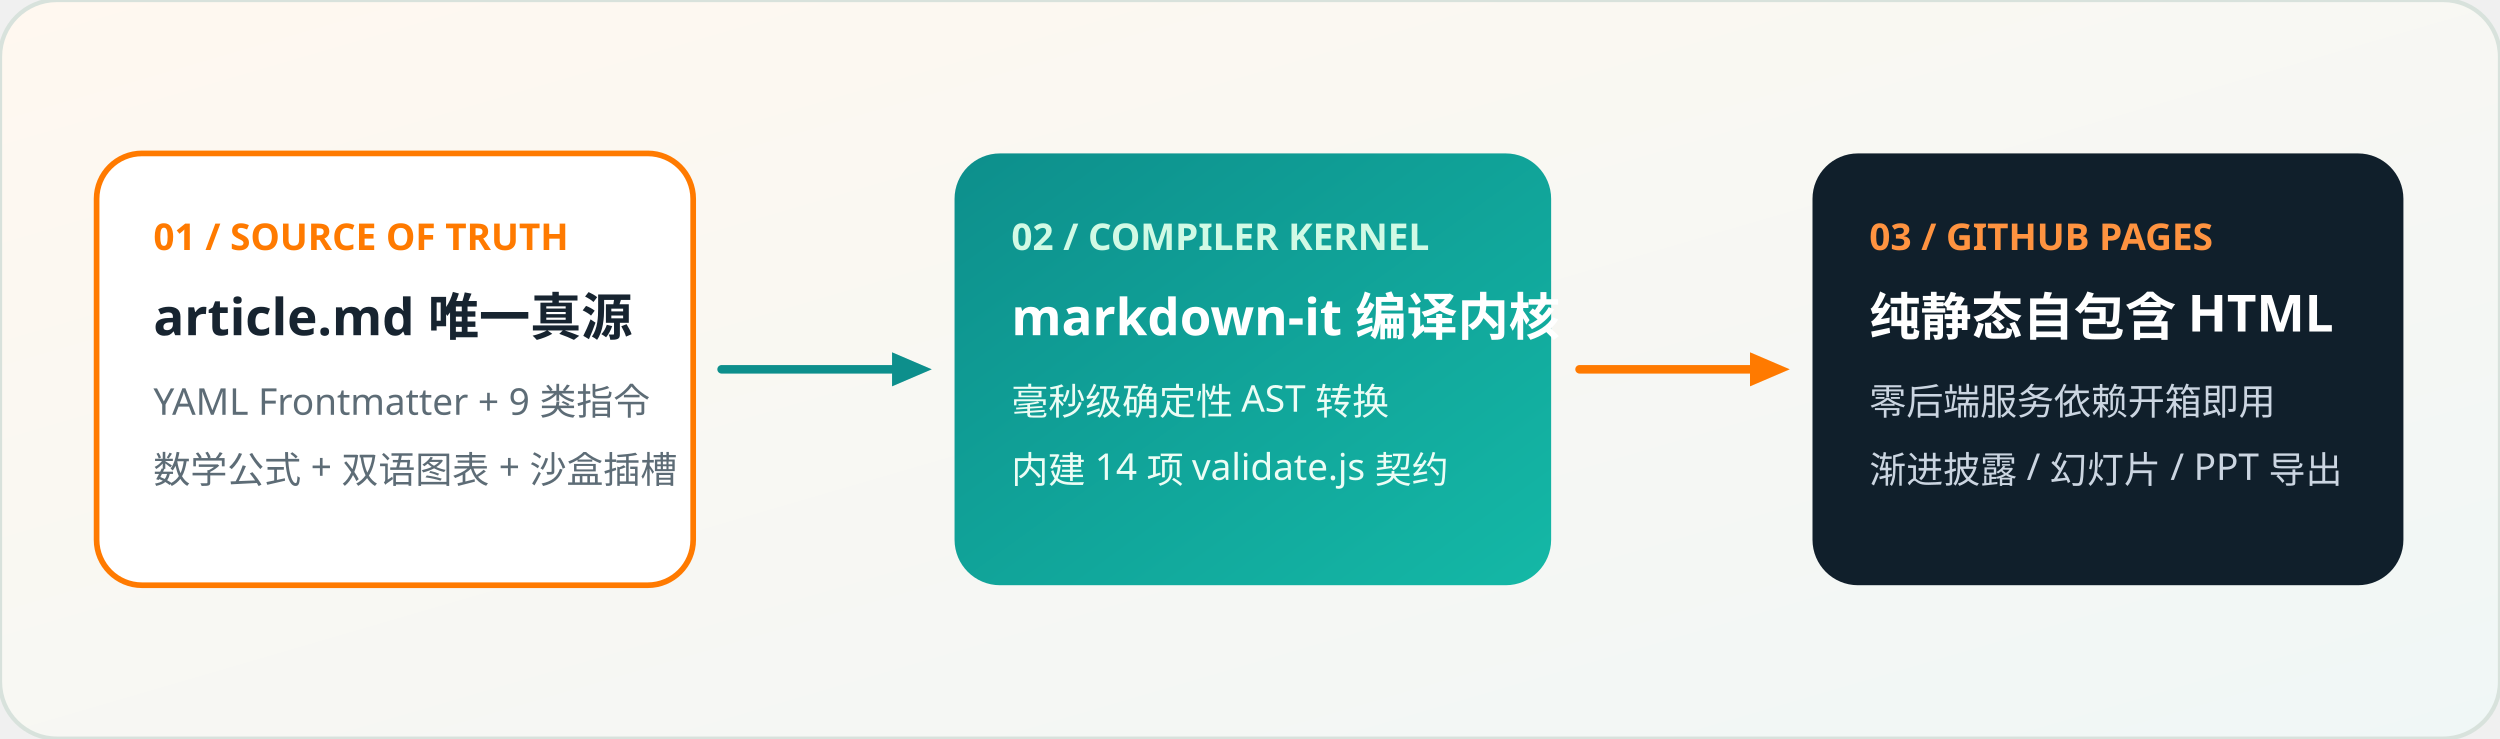
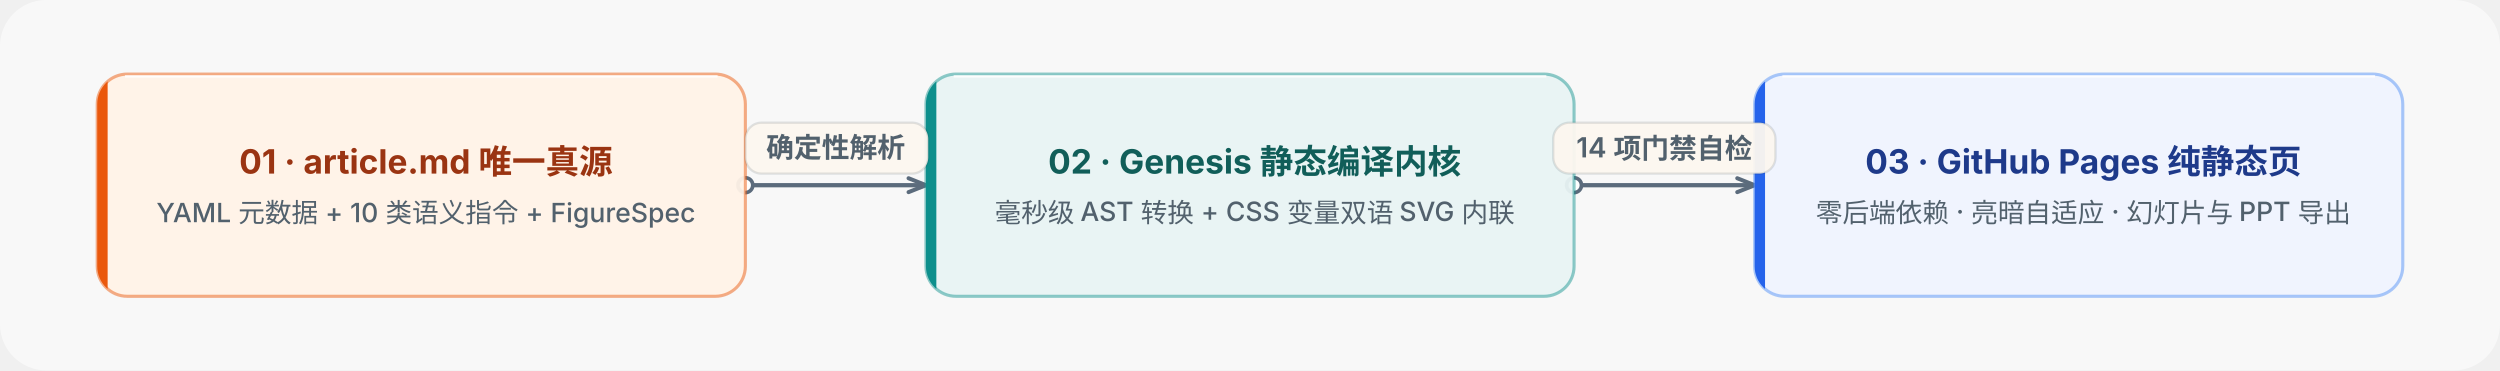
- <svg xmlns="http://www.w3.org/2000/svg" viewBox="0 0 880 260" role="img" aria-label="Genesis 纯静态双模编译管线架构图">
+ <svg xmlns="http://www.w3.org/2000/svg" class="sr-figure-svg" viewBox="0 0 1080 160" role="img" aria-labelledby="genesis-pipeline-zh-title genesis-pipeline-zh-desc">
+   <style>:root{--fig-canvas-bg:#fcf8f2;--fig-group-bg-1:rgba(255,250,244,0.88);--fig-group-bg-2:rgba(244,248,252,0.88);--fig-group-bg-3:rgba(248,245,252,0.88);--fig-group-bg-4:rgba(243,250,248,0.88);--fig-group-border:rgba(23,36,48,0.12);--fig-group-divider:rgba(23,36,48,0.08);--fig-group-header-bg:rgba(23,36,48,0.03);--fig-node-bg:rgba(255,255,255,0.95);--fig-node-border:rgba(23,36,48,0.14);--fig-node-top-glow:rgba(255,255,255,0.9);--fig-text-strong:#172430;--fig-text-muted:#52616d;--fig-text-subtle:#64748b;--fig-edge-stroke:#5b6b7c;--fig-edge-muted:#8292a2;--fig-edge-label-bg:rgba(252,247,240,0.95);--fig-edge-label-border:rgba(23,36,48,0.12);--fig-port-fill:#ffffff;--fig-grid-line:rgba(23,36,48,0.09);--fig-axis-line:rgba(23,36,48,0.24);--fig-quadrant-tint:rgba(13,143,140,0.05);}@media (prefers-color-scheme: dark){:root{--fig-canvas-bg:#121820;--fig-group-bg-1:rgba(25,34,46,0.82);--fig-group-bg-2:rgba(21,30,42,0.82);--fig-group-bg-3:rgba(27,31,46,0.82);--fig-group-bg-4:rgba(20,34,39,0.82);--fig-group-border:rgba(255,255,255,0.11);--fig-group-divider:rgba(255,255,255,0.07);--fig-group-header-bg:rgba(255,255,255,0.03);--fig-node-bg:rgba(28,38,50,0.92);--fig-node-border:rgba(255,255,255,0.14);--fig-node-top-glow:rgba(255,255,255,0.18);--fig-text-strong:#f1f5f9;--fig-text-muted:#cbd5e1;--fig-text-subtle:#94a3b8;--fig-edge-stroke:#94a3b8;--fig-edge-muted:#64748b;--fig-edge-label-bg:rgba(15,21,29,0.94);--fig-edge-label-border:rgba(255,255,255,0.14);--fig-port-fill:#0f172a;--fig-grid-line:rgba(255,255,255,0.08);--fig-axis-line:rgba(255,255,255,0.24);--fig-quadrant-tint:rgba(45,212,191,0.07);--fig-role-accent-fill:rgba(255,122,0,0.15);--fig-role-accent-stroke:rgba(251,146,60,0.52);--fig-role-accent-bar:#fb923c;--fig-role-accent-text:#fed7aa;--fig-role-teal-fill:rgba(20,184,166,0.15);--fig-role-teal-stroke:rgba(45,212,191,0.5);--fig-role-teal-bar:#2dd4bf;--fig-role-teal-text:#99f6e4;--fig-role-blue-fill:rgba(59,130,246,0.15);--fig-role-blue-stroke:rgba(96,165,250,0.48);--fig-role-blue-bar:#60a5fa;--fig-role-blue-text:#bfdbfe;--fig-role-violet-fill:rgba(139,92,246,0.16);--fig-role-violet-stroke:rgba(167,139,250,0.48);--fig-role-violet-bar:#a78bfa;--fig-role-violet-text:#ddd6fe;--fig-role-amber-fill:rgba(245,158,11,0.15);--fig-role-amber-stroke:rgba(251,191,36,0.48);--fig-role-amber-bar:#fbbf24;--fig-role-amber-text:#fde68a;--fig-role-rose-fill:rgba(244,63,94,0.16);--fig-role-rose-stroke:rgba(251,113,133,0.54);--fig-role-rose-bar:#fb7185;--fig-role-rose-text:#fecdd3;--fig-role-slate-fill:rgba(148,163,184,0.12);--fig-role-slate-stroke:rgba(148,163,184,0.38);--fig-role-slate-bar:#94a3b8;--fig-role-slate-text:#e2e8f0;--fig-series-1:#fb923c;--fig-series-2:#2dd4bf;--fig-series-3:#60a5fa;--fig-series-4:#a78bfa;--fig-series-5:#fbbf24;--fig-series-6:#fb7185;}}</style>
  <defs>
-     <linearGradient id="bgGradZh" x1="0%" y1="0%" x2="100%" y2="100%">
-       <stop offset="0%" stop-color="#fff8f0" />
-       <stop offset="100%" stop-color="#f0f7f6" />
-     </linearGradient>
-     <linearGradient id="accentGradZh" x1="0%" y1="0%" x2="100%" y2="100%">
-       <stop offset="0%" stop-color="#ff7a00" />
-       <stop offset="100%" stop-color="#ff9340" />
-     </linearGradient>
-     <linearGradient id="tealGradZh" x1="0%" y1="0%" x2="100%" y2="100%">
-       <stop offset="0%" stop-color="#0d8f8c" />
-       <stop offset="100%" stop-color="#14b8a6" />
-     </linearGradient>
+     <marker id="genesis-pipeline-zh-arrow" markerWidth="10" markerHeight="10" refX="8.5" refY="4" orient="auto" markerUnits="userSpaceOnUse">
+       <path d="M1,1 L8.5,4 L1,7" fill="none" stroke="var(--fig-edge-stroke, #5b6b7c)" stroke-width="1.75" stroke-linecap="round" stroke-linejoin="round" />
+     </marker>
  </defs>
-   <rect width="880" height="260" rx="20" fill="url(#bgGradZh)" stroke="#d8e2dc" stroke-width="1.5" />
-   <g font-family="Noto Sans SC, Space Grotesk, sans-serif">
-     <rect x="34" y="54" width="210" height="152" rx="16" fill="#ffffff" stroke="#ff7a00" stroke-width="2" />
-     <text x="54" y="88" font-size="13" font-weight="700" fill="#ff7a00">01 / SOURCE OF TRUTH</text>
-     <text x="54" y="118" font-size="18" font-weight="800" fill="#172430">article.md 唯一真源</text>
-     <text x="54" y="146" font-size="13" fill="#5d6c76">YAML Frontmatter + 9 类指令</text>
-     <text x="54" y="170" font-size="13" fill="#5d6c76">数学公式 + 双语图表 + 沙盒插槽</text>
-     <path d="M254 130 L314 130" stroke="#0d8f8c" stroke-width="3" stroke-linecap="round" />
-     <polygon points="314,124 328,130 314,136" fill="#0d8f8c" />
-     <rect x="336" y="54" width="210" height="152" rx="16" fill="url(#tealGradZh)" />
-     <text x="356" y="88" font-size="13" font-weight="700" fill="#d1fae5">02 / COMPILER KERNEL</text>
-     <text x="356" y="118" font-size="18" font-weight="800" fill="#ffffff">markdown-it 编译内核</text>
-     <text x="356" y="146" font-size="13" fill="#ecfdf5">毫秒级确定性 AST 转换</text>
-     <text x="356" y="170" font-size="13" fill="#ecfdf5">内建 14 项 validate.js 契约</text>
-     <path d="M556 130 L616 130" stroke="#ff7a00" stroke-width="3" stroke-linecap="round" />
-     <polygon points="616,124 630,130 616,136" fill="#ff7a00" />
-     <rect x="638" y="54" width="208" height="152" rx="16" fill="#101f2b" />
-     <text x="658" y="88" font-size="13" font-weight="700" fill="#ff9340">03 / GITHUB PAGES</text>
-     <text x="658" y="118" font-size="18" font-weight="800" fill="#ffffff">纯静态自包含 HTML</text>
-     <text x="658" y="146" font-size="13" fill="#cbd5e1">零后端服务依赖开箱即用</text>
-     <text x="658" y="170" font-size="13" fill="#cbd5e1">渐进披露 / 幻灯片 / PPT 导出</text>
+   <rect width="100%" height="100%" rx="20" fill="var(--fig-canvas-bg, rgba(255, 255, 255, 0.56))" />
+   <g data-edge-id="edge-1">
+     <path d="M 322 80 L 400 80" fill="none" stroke="var(--fig-edge-stroke, #5b6b7c)" stroke-width="1.85" stroke-linecap="round" stroke-linejoin="round" marker-end="url(#genesis-pipeline-zh-arrow)" />
+     <circle cx="322" cy="80" r="3.2" fill="var(--fig-port-fill, #ffffff)" stroke="var(--fig-edge-stroke, #5b6b7c)" stroke-width="1.6" />
+   </g>
+   <g data-edge-id="edge-2">
+     <path d="M 680 80 L 758 80" fill="none" stroke="var(--fig-edge-stroke, #5b6b7c)" stroke-width="1.85" stroke-linecap="round" stroke-linejoin="round" marker-end="url(#genesis-pipeline-zh-arrow)" />
+     <circle cx="680" cy="80" r="3.2" fill="var(--fig-port-fill, #ffffff)" stroke="var(--fig-edge-stroke, #5b6b7c)" stroke-width="1.6" />
+   </g>
+   <g data-node-id="md-source">
+     <defs>
+       <clipPath id="genesis-pipeline-zh-clip-md-source">
+         <rect x="42" y="32" width="280" height="96" rx="13" />
+       </clipPath>
+     </defs>
+     <rect x="42" y="32" width="280" height="96" rx="13" fill="var(--fig-node-bg, rgba(255,255,255,0.94))" />
+     <rect x="42" y="32" width="280" height="96" rx="13" fill="var(--fig-role-accent-fill, rgba(255, 122, 0, 0.09))" stroke="var(--fig-role-accent-stroke, rgba(234, 88, 12, 0.48))" stroke-width="1.35" />
+     <rect x="42" y="32" width="4.5" height="96" fill="var(--fig-role-accent-bar, #ea580c)" clip-path="url(#genesis-pipeline-zh-clip-md-source)" />
+     <line x1="54" y1="33" x2="310" y2="33" stroke="var(--fig-node-top-glow, rgba(255,255,255,0.85))" stroke-width="1" />
+     <text x="184" font-family="Space Grotesk, Noto Sans SC, -apple-system, BlinkMacSystemFont, sans-serif" text-anchor="middle" font-size="14.5" font-weight="700" fill="var(--fig-role-accent-text, #9a3412)">
+       <tspan x="184" y="75">01 · article.md 唯一真源</tspan>
+     </text>
+     <text x="184" font-family="Space Grotesk, Noto Sans SC, -apple-system, BlinkMacSystemFont, sans-serif" text-anchor="middle" font-size="11.5" font-weight="500" fill="var(--fig-text-muted, #52616d)">
+       <tspan x="184" y="96">YAML 元数据 + 10 类语义指令 + FigureSpec</tspan>
+     </text>
+   </g>
+   <g data-node-id="compiler-kernel">
+     <defs>
+       <clipPath id="genesis-pipeline-zh-clip-compiler-kernel">
+         <rect x="400" y="32" width="280" height="96" rx="13" />
+       </clipPath>
+     </defs>
+     <rect x="400" y="32" width="280" height="96" rx="13" fill="var(--fig-node-bg, rgba(255,255,255,0.94))" />
+     <rect x="400" y="32" width="280" height="96" rx="13" fill="var(--fig-role-teal-fill, rgba(13, 143, 140, 0.09))" stroke="var(--fig-role-teal-stroke, rgba(13, 143, 140, 0.46))" stroke-width="1.35" />
+     <rect x="400" y="32" width="4.5" height="96" fill="var(--fig-role-teal-bar, #0d8f8c)" clip-path="url(#genesis-pipeline-zh-clip-compiler-kernel)" />
+     <line x1="412" y1="33" x2="668" y2="33" stroke="var(--fig-node-top-glow, rgba(255,255,255,0.85))" stroke-width="1" />
+     <text x="542" font-family="Space Grotesk, Noto Sans SC, -apple-system, BlinkMacSystemFont, sans-serif" text-anchor="middle" font-size="14.5" font-weight="700" fill="var(--fig-role-teal-text, #115e59)">
+       <tspan x="542" y="75">02 · Genesis 静态编译内核</tspan>
+     </text>
+     <text x="542" font-family="Space Grotesk, Noto Sans SC, -apple-system, BlinkMacSystemFont, sans-serif" text-anchor="middle" font-size="11.5" font-weight="500" fill="var(--fig-text-muted, #52616d)">
+       <tspan x="542" y="96">毫秒级 AST 转换 + CSS 变量双语 SVG 内联</tspan>
+     </text>
+   </g>
+   <g data-node-id="gh-pages">
+     <defs>
+       <clipPath id="genesis-pipeline-zh-clip-gh-pages">
+         <rect x="758" y="32" width="280" height="96" rx="13" />
+       </clipPath>
+     </defs>
+     <rect x="758" y="32" width="280" height="96" rx="13" fill="var(--fig-node-bg, rgba(255,255,255,0.94))" />
+     <rect x="758" y="32" width="280" height="96" rx="13" fill="var(--fig-role-blue-fill, rgba(37, 99, 235, 0.07))" stroke="var(--fig-role-blue-stroke, rgba(59, 130, 246, 0.42))" stroke-width="1.35" />
+     <rect x="758" y="32" width="4.5" height="96" fill="var(--fig-role-blue-bar, #2563eb)" clip-path="url(#genesis-pipeline-zh-clip-gh-pages)" />
+     <line x1="770" y1="33" x2="1026" y2="33" stroke="var(--fig-node-top-glow, rgba(255,255,255,0.85))" stroke-width="1" />
+     <text x="900" font-family="Space Grotesk, Noto Sans SC, -apple-system, BlinkMacSystemFont, sans-serif" text-anchor="middle" font-size="14.5" font-weight="700" fill="var(--fig-role-blue-text, #1e3a8a)">
+       <tspan x="900" y="75">03 · GitHub Pages 纯静态页</tspan>
+     </text>
+     <text x="900" font-family="Space Grotesk, Noto Sans SC, -apple-system, BlinkMacSystemFont, sans-serif" text-anchor="middle" font-size="11.5" font-weight="500" fill="var(--fig-text-muted, #52616d)">
+       <tspan x="900" y="96">零后端依赖 · 亮暗自适应 · 幻灯片与 PPT 导出</tspan>
+     </text>
+   </g>
+   <g class="sr-edge-labels">
+     <g>
+       <rect x="322" y="53" width="79" height="22" rx="7" fill="var(--fig-edge-label-bg, rgba(252, 247, 240, 0.95))" stroke="var(--fig-edge-label-border, rgba(23, 36, 48, 0.12))" stroke-width="1" />
+       <text x="361" y="68" text-anchor="middle" font-family="Space Grotesk, Noto Sans SC, -apple-system, BlinkMacSystemFont, sans-serif" font-size="12" font-weight="600" fill="var(--fig-text-muted, #52616d)">确定性解析</text>
+     </g>
+     <g>
+       <rect x="671" y="53" width="96" height="22" rx="7" fill="var(--fig-edge-label-bg, rgba(252, 247, 240, 0.95))" stroke="var(--fig-edge-label-border, rgba(23, 36, 48, 0.12))" stroke-width="1" />
+       <text x="719" y="68" text-anchor="middle" font-family="Space Grotesk, Noto Sans SC, -apple-system, BlinkMacSystemFont, sans-serif" font-size="12" font-weight="600" fill="var(--fig-text-muted, #52616d)">14 项门禁自检</text>
+     </g>
  </g>
</svg>
